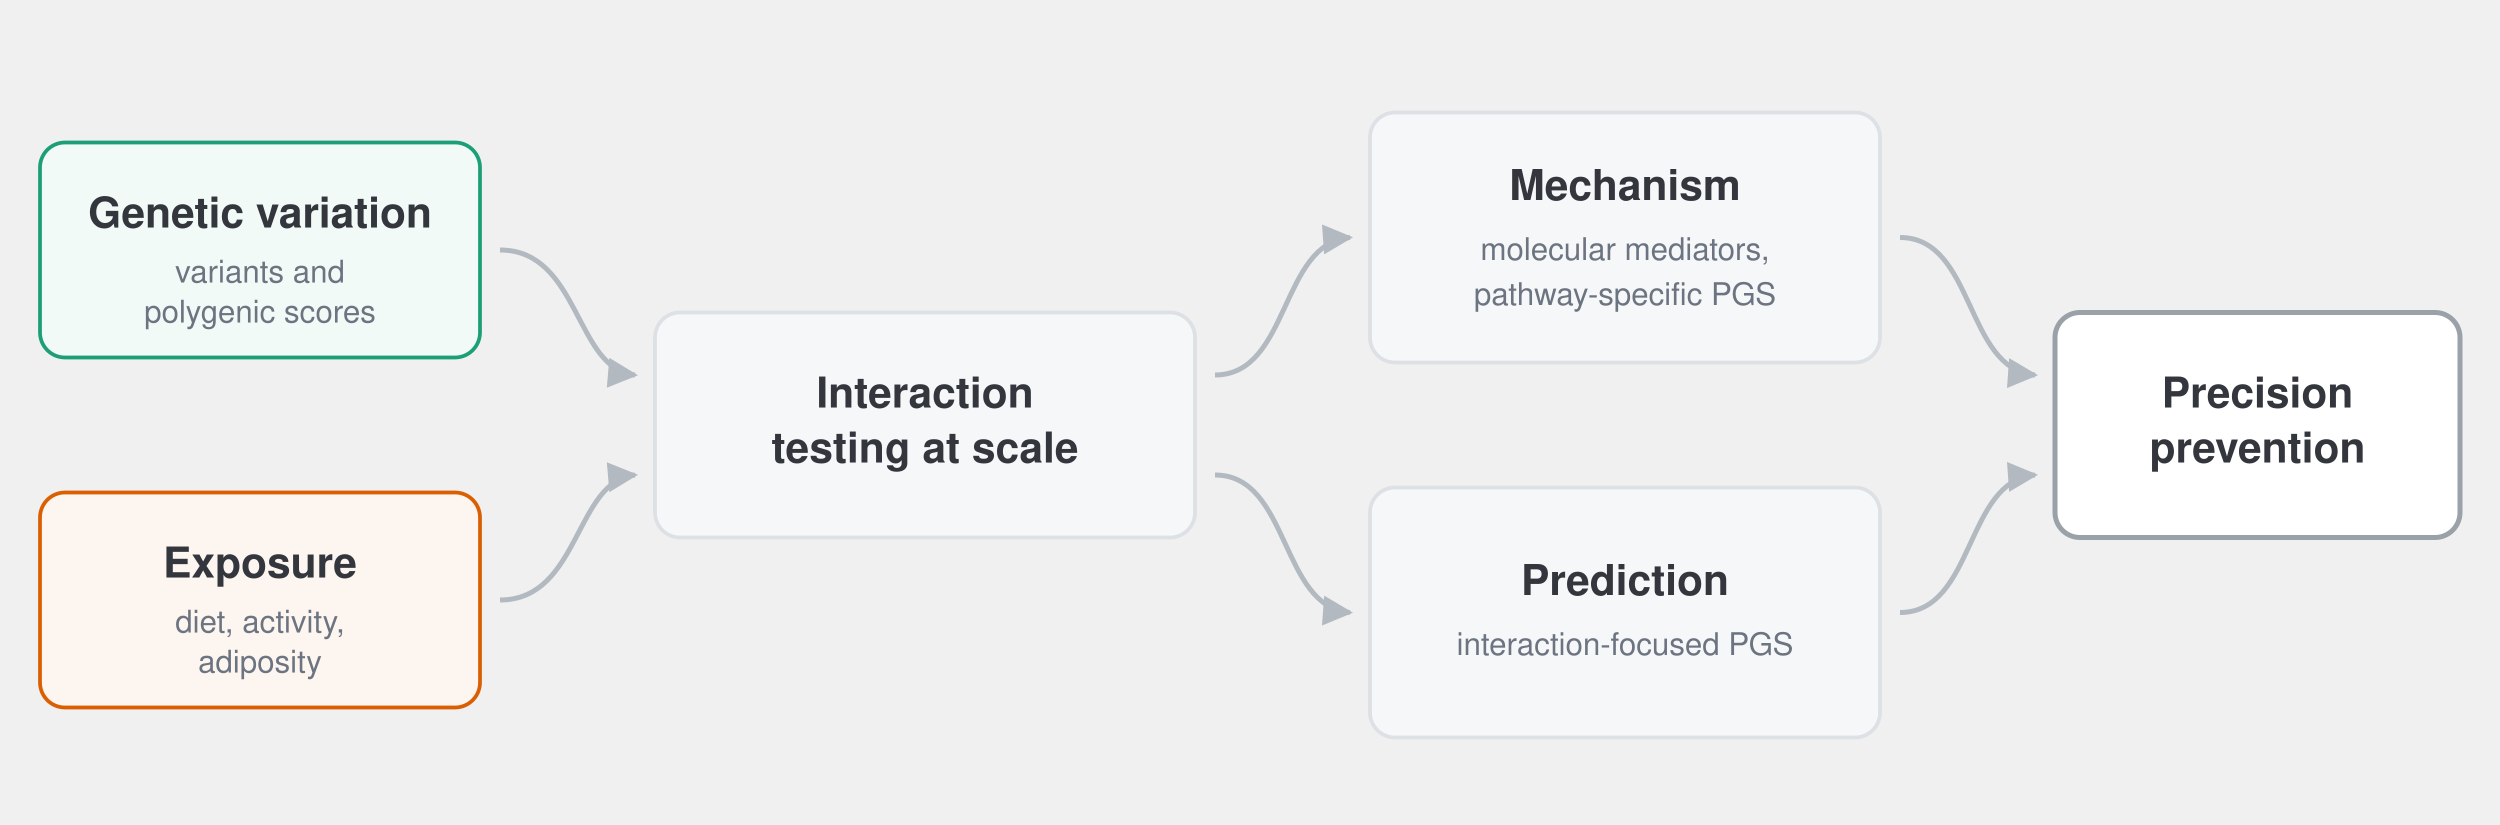
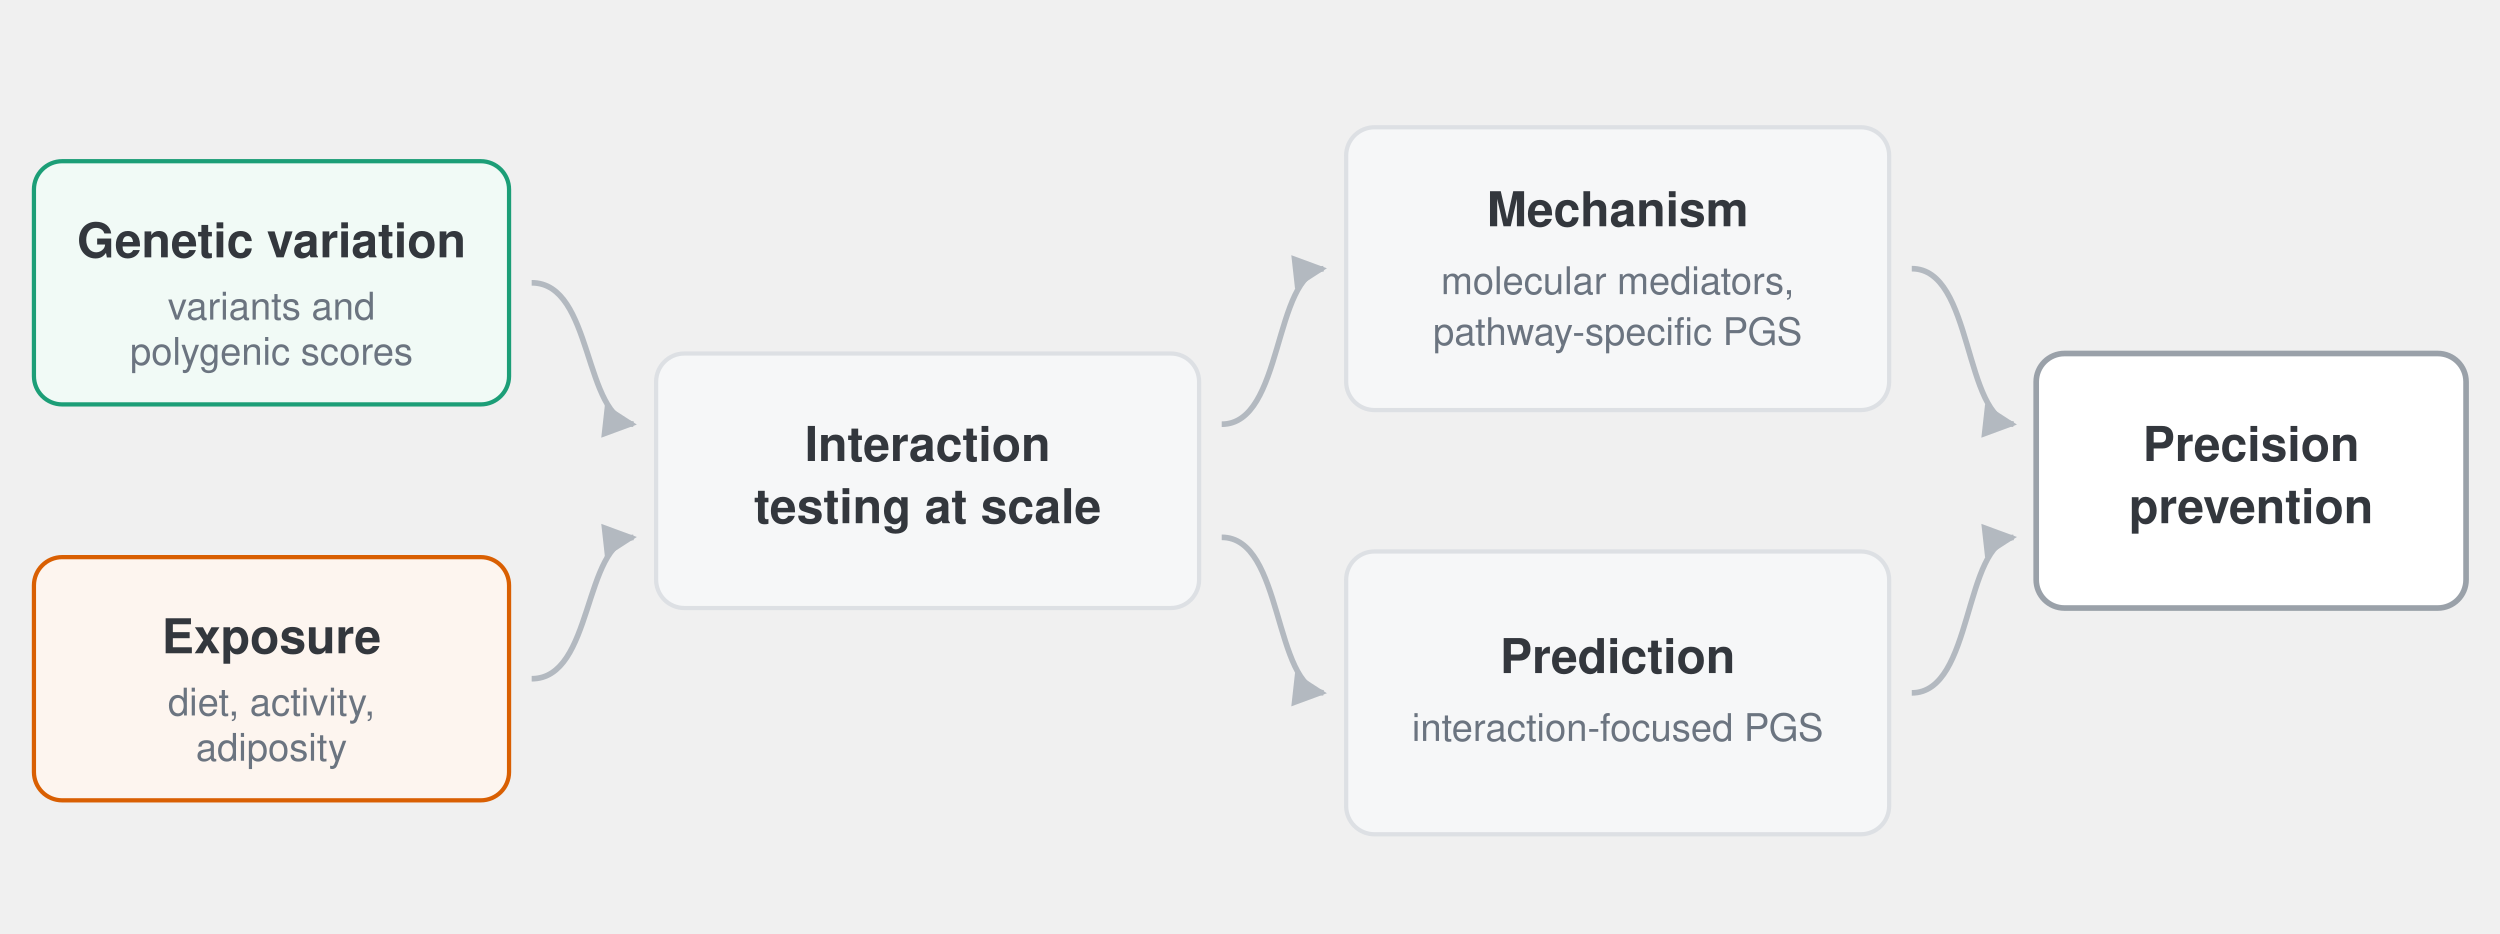
- <svg xmlns="http://www.w3.org/2000/svg" viewBox="0 0 1000 330" role="img" aria-labelledby="pipelineTitle pipelineDesc">
+ <svg xmlns="http://www.w3.org/2000/svg" viewBox="0 0 884 330" role="img" aria-labelledby="pipelineTitle pipelineDesc">
  <style>
    .box   { fill: #f6f7f8; stroke: #dde0e4; stroke-width: 1.5; }
    .gene  { fill: #f1faf6; stroke: #1c9e77; stroke-width: 1.5; }
    .expo  { fill: #fdf5ef; stroke: #d95f02; stroke-width: 1.5; }
    .out   { fill: #ffffff; stroke: #9aa1a9; stroke-width: 2; }
    .t     { font: 600 17px -apple-system, BlinkMacSystemFont, "Segoe UI", Helvetica, Arial, sans-serif;
             fill: #33373d; text-anchor: middle; }
-     .s     { font: 400 12.5px -apple-system, BlinkMacSystemFont, "Segoe UI", Helvetica, Arial, sans-serif;
+     .s     { font: 400 13.5px -apple-system, BlinkMacSystemFont, "Segoe UI", Helvetica, Arial, sans-serif;
             fill: #6b7480; text-anchor: middle; }
    .flow  { fill: none; stroke: #b3b9c0; stroke-width: 2; marker-end: url(#tip); }
  </style>
  <defs>
    <marker id="tip" viewBox="0 0 10 10" refX="9" refY="5" markerWidth="6" markerHeight="6" orient="auto-start-reverse">
      <path d="M 0 0 L 10 5 L 0 10 z" fill="#b3b9c0" />
    </marker>
  </defs>
-   <rect class="gene" x="16" y="57" width="176" height="86" rx="10" />
-   <text class="t" x="104" y="91">Genetic variation</text>
-   <text class="s" x="104" y="113">variants and</text>
-   <text class="s" x="104" y="129">polygenic scores</text>
-   <rect class="expo" x="16" y="197" width="176" height="86" rx="10" />
-   <text class="t" x="104" y="231">Exposure</text>
-   <text class="s" x="104" y="253">diet, activity,</text>
-   <text class="s" x="104" y="269">adiposity</text>
-   <rect class="box" x="262" y="125" width="216" height="90" rx="10" />
-   <text class="t" x="370" y="163">Interaction</text>
-   <text class="t" x="370" y="185">testing at scale</text>
-   <rect class="box" x="548" y="45" width="204" height="100" rx="10" />
-   <text class="t" x="650" y="80">Mechanism</text>
-   <text class="s" x="650" y="104">molecular mediators,</text>
-   <text class="s" x="650" y="122">pathway-specific PGS</text>
-   <rect class="box" x="548" y="195" width="204" height="100" rx="10" />
-   <text class="t" x="650" y="238">Prediction</text>
-   <text class="s" x="650" y="262">interaction-focused PGS</text>
-   <rect class="out" x="822" y="125" width="162" height="90" rx="10" />
-   <text class="t" x="903" y="163">Precision</text>
-   <text class="t" x="903" y="185">prevention</text>
-   <path class="flow" d="M 200 100 C 232 100, 230 148, 254 150" />
-   <path class="flow" d="M 200 240 C 232 240, 230 192, 254 190" />
-   <path class="flow" d="M 486 150 C 516 150, 512  97, 540  95" />
-   <path class="flow" d="M 486 190 C 516 190, 512 243, 540 245" />
-   <path class="flow" d="M 760  95 C 790  95, 786 148, 814 150" />
-   <path class="flow" d="M 760 245 C 790 245, 786 192, 814 190" />
+   <rect class="gene" x="12" y="57" width="168" height="86" rx="10" />
+   <text class="t" x="96" y="91">Genetic variation</text>
+   <text class="s" x="96" y="113">variants and</text>
+   <text class="s" x="96" y="129">polygenic scores</text>
+   <rect class="expo" x="12" y="197" width="168" height="86" rx="10" />
+   <text class="t" x="96" y="231">Exposure</text>
+   <text class="s" x="96" y="253">diet, activity,</text>
+   <text class="s" x="96" y="269">adiposity</text>
+   <rect class="box" x="232" y="125" width="192" height="90" rx="10" />
+   <text class="t" x="328" y="163">Interaction</text>
+   <text class="t" x="328" y="185">testing at scale</text>
+   <rect class="box" x="476" y="45" width="192" height="100" rx="10" />
+   <text class="t" x="572" y="80">Mechanism</text>
+   <text class="s" x="572" y="104">molecular mediators,</text>
+   <text class="s" x="572" y="122">pathway-specific PGS</text>
+   <rect class="box" x="476" y="195" width="192" height="100" rx="10" />
+   <text class="t" x="572" y="238">Prediction</text>
+   <text class="s" x="572" y="262">interaction-focused PGS</text>
+   <rect class="out" x="720" y="125" width="152" height="90" rx="10" />
+   <text class="t" x="796" y="163">Precision</text>
+   <text class="t" x="796" y="185">prevention</text>
+   <path class="flow" d="M 188 100 C 210 100, 206 148, 224 150" />
+   <path class="flow" d="M 188 240 C 210 240, 206 192, 224 190" />
+   <path class="flow" d="M 432 150 C 454 150, 450  97, 468  95" />
+   <path class="flow" d="M 432 190 C 454 190, 450 243, 468 245" />
+   <path class="flow" d="M 676  95 C 698  95, 694 148, 712 150" />
+   <path class="flow" d="M 676 245 C 698 245, 694 192, 712 190" />
</svg>
